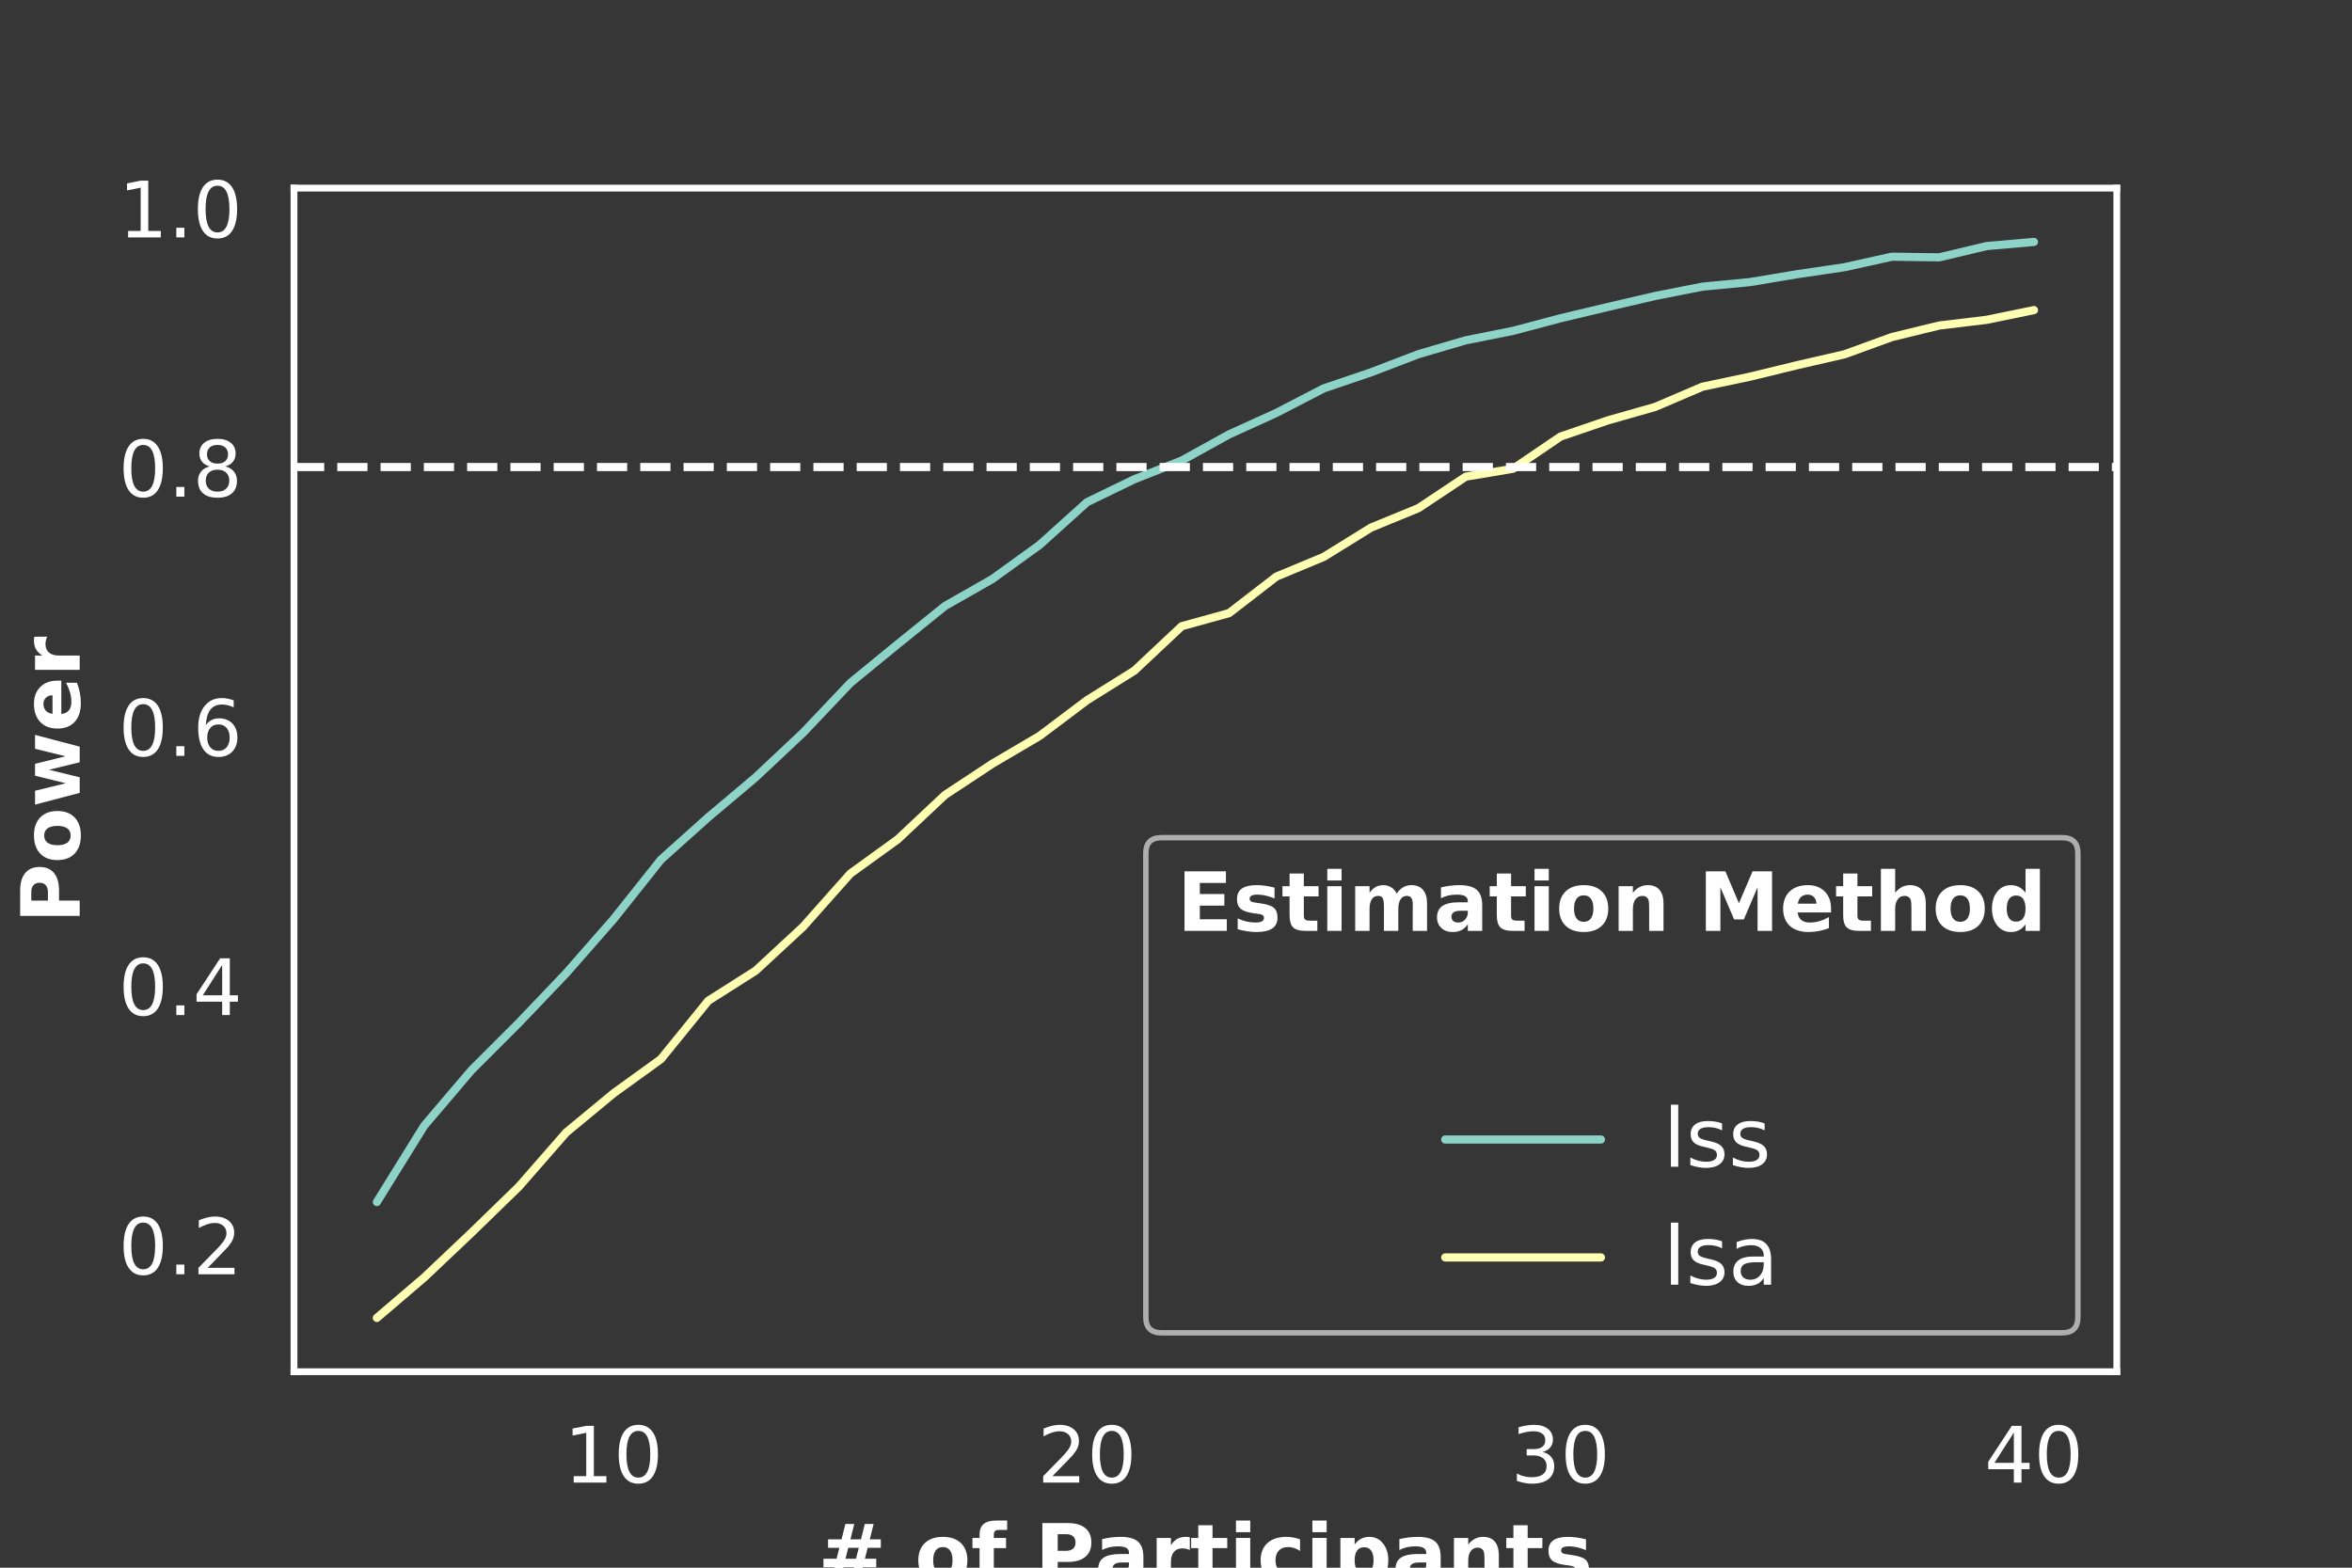
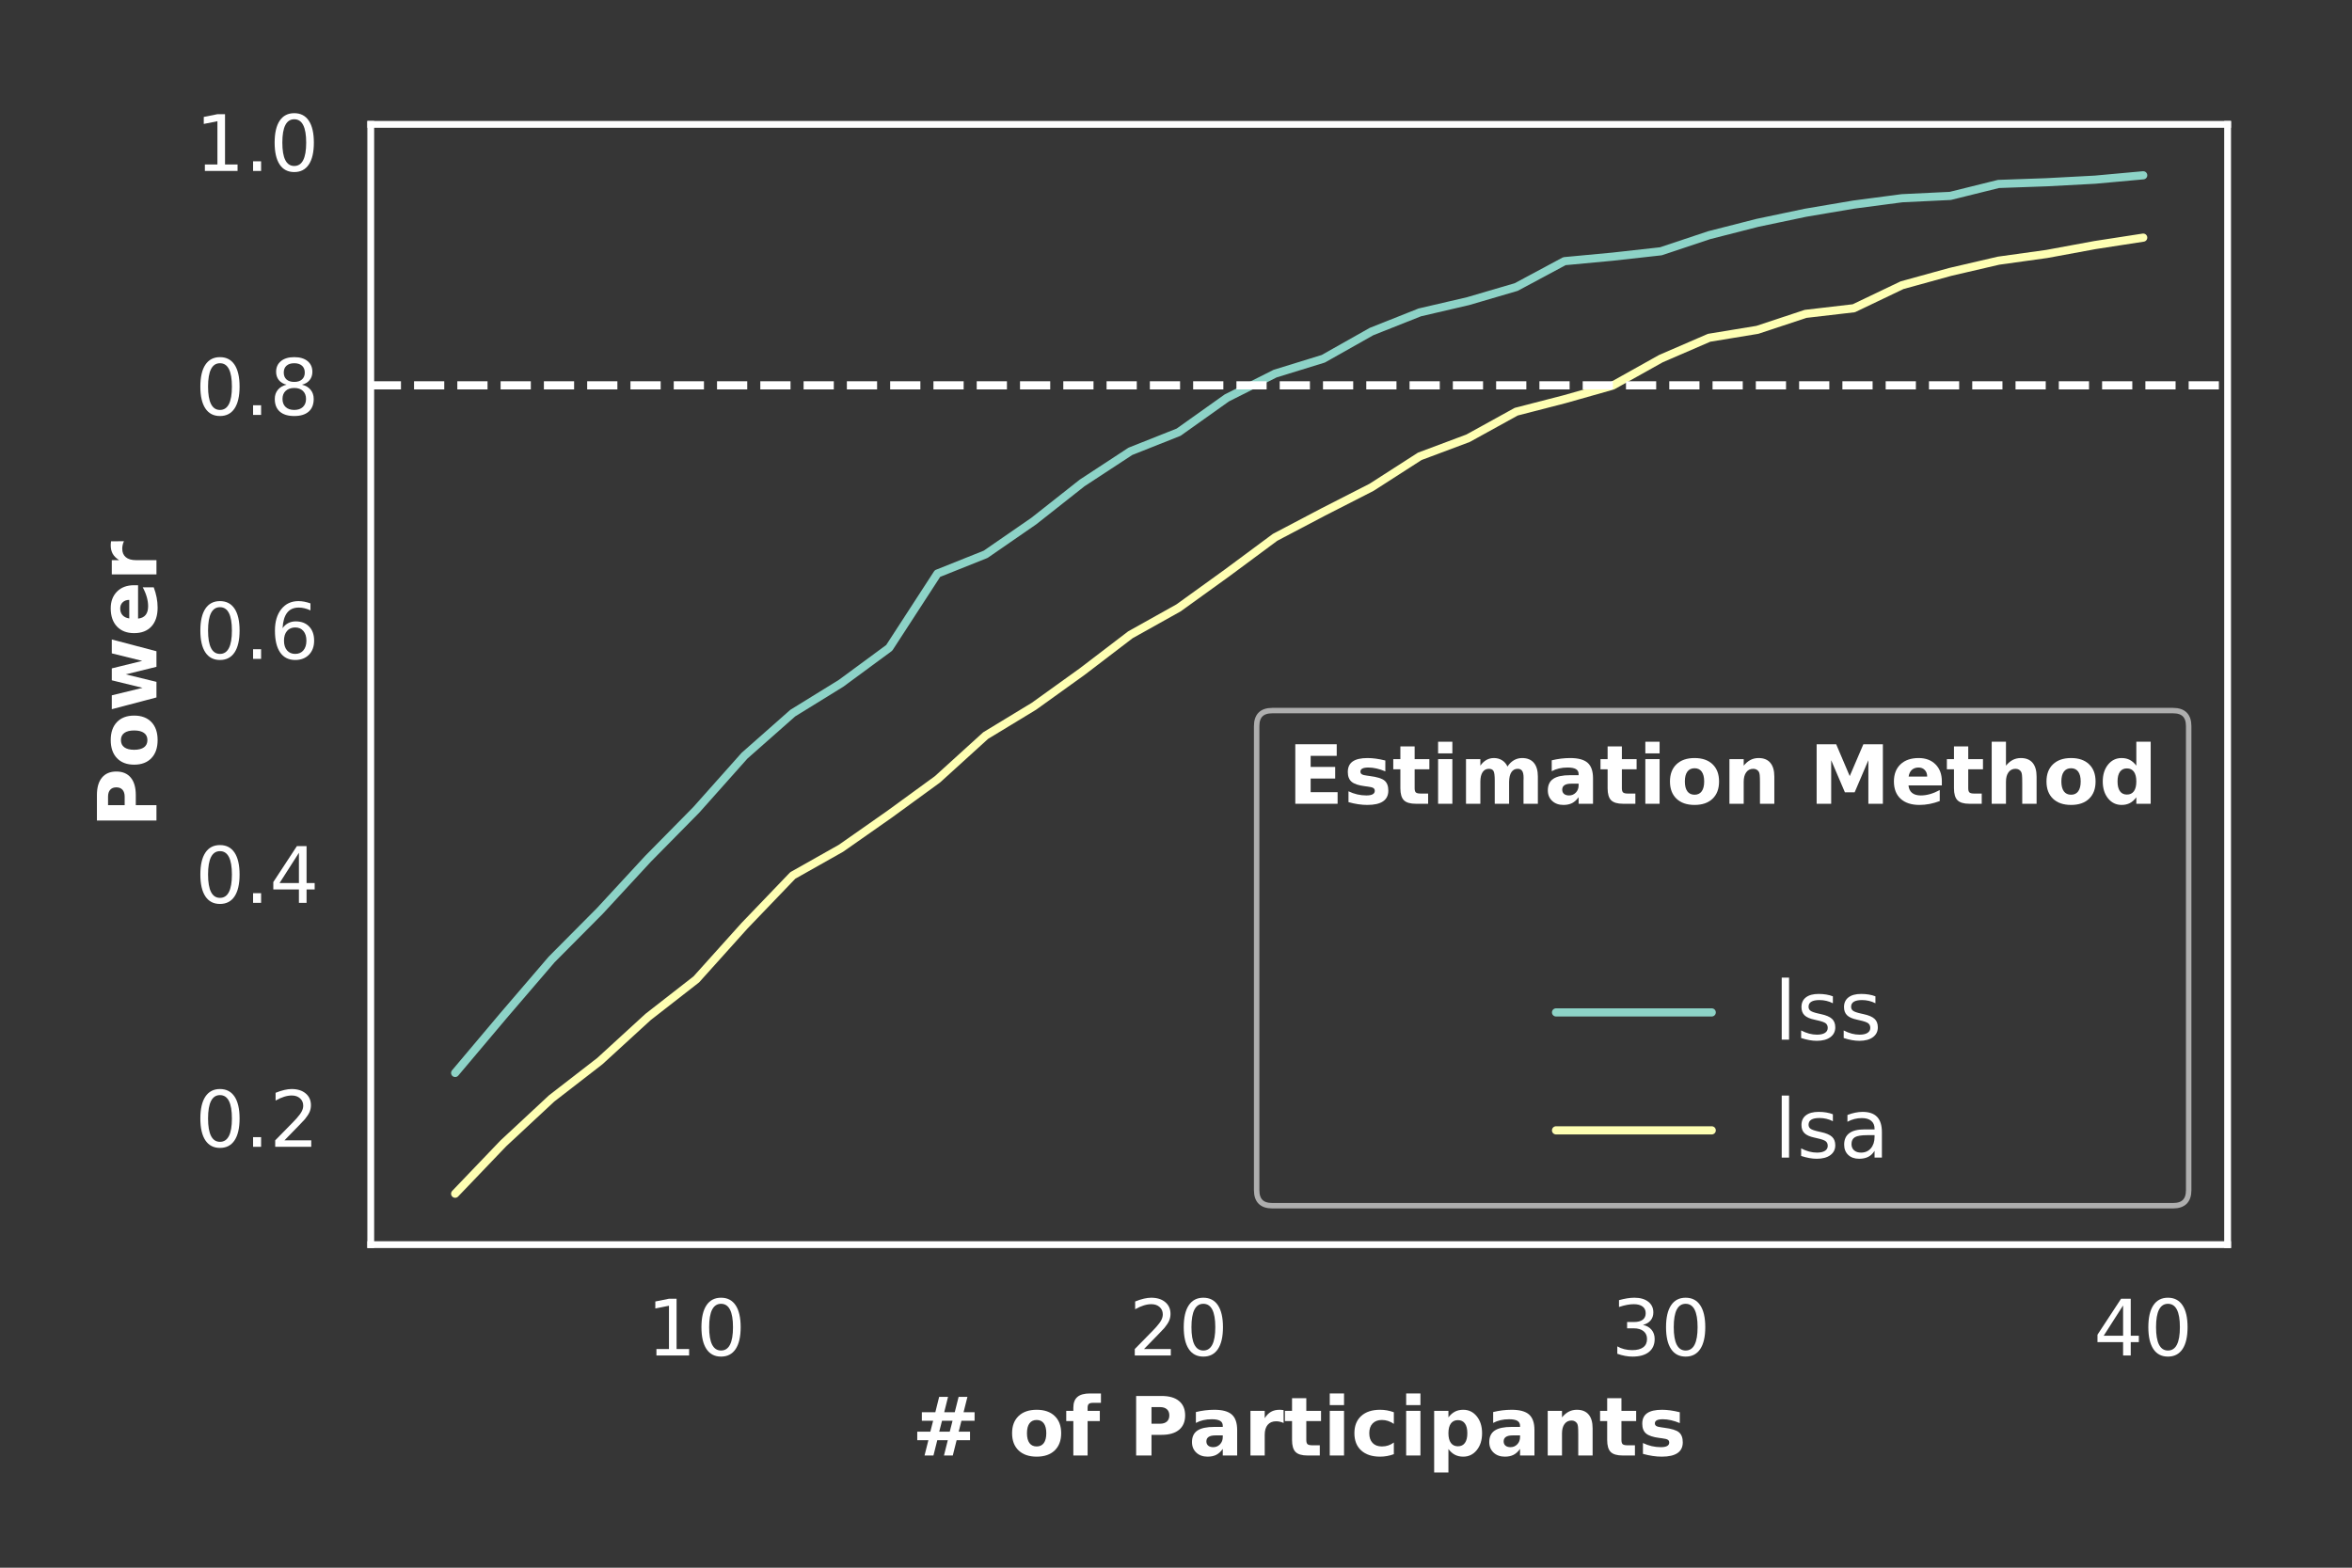
<svg xmlns="http://www.w3.org/2000/svg" xmlns:xlink="http://www.w3.org/1999/xlink" height="288pt" version="1.1" viewBox="0 0 432 288" width="432pt">
  <defs>
    <style type="text/css">
*{stroke-linecap:butt;stroke-linejoin:round;}
  </style>
  </defs>
  <g id="figure_1">
    <g id="patch_1">
      <path d="M 0 288  L 432 288  L 432 0  L 0 0  z " style="fill:#363636;" />
    </g>
    <g id="axes_1">
      <g id="patch_2">
-         <path d="M 54 252  L 388.8 252  L 388.8 34.56  L 54 34.56  z " style="fill:#363636;" />
+         <path d="M 68.098 228.652  L 409.152 228.652  L 409.152 22.848  L 68.098 22.848  z " style="fill:#363636;" />
      </g>
      <g id="matplotlib.axis_1">
        <g id="xtick_1">
          <g id="text_1">
            <defs>
              <path d="M 12.406 8.297  L 28.516 8.297  L 28.516 63.922  L 10.984 60.406  L 10.984 69.391  L 28.422 72.906  L 38.281 72.906  L 38.281 8.297  L 54.391 8.297  L 54.391 0  L 12.406 0  z " id="DejaVuSans-49" />
              <path d="M 31.781 66.406  Q 24.172 66.406 20.328 58.906  Q 16.5 51.422 16.5 36.375  Q 16.5 21.391 20.328 13.891  Q 24.172 6.391 31.781 6.391  Q 39.453 6.391 43.281 13.891  Q 47.125 21.391 47.125 36.375  Q 47.125 51.422 43.281 58.906  Q 39.453 66.406 31.781 66.406  z M 31.781 74.219  Q 44.047 74.219 50.516 64.516  Q 56.984 54.828 56.984 36.375  Q 56.984 17.969 50.516 8.266  Q 44.047 -1.422 31.781 -1.422  Q 19.531 -1.422 13.062 8.266  Q 6.594 17.969 6.594 36.375  Q 6.594 54.828 13.062 64.516  Q 19.531 74.219 31.781 74.219  z " id="DejaVuSans-48" />
            </defs>
-             <g style="fill:#ffffff;" transform="translate(103.6003 272.3658)scale(0.143 -0.143)">
+             <g style="fill:#ffffff;" transform="translate(118.7948 249.0178)scale(0.143 -0.143)">
              <use xlink:href="#DejaVuSans-49" />
              <use x="63.623" xlink:href="#DejaVuSans-48" />
            </g>
          </g>
        </g>
        <g id="xtick_2">
          <g id="text_2">
            <defs>
              <path d="M 19.188 8.297  L 53.609 8.297  L 53.609 0  L 7.328 0  L 7.328 8.297  Q 12.938 14.109 22.625 23.891  Q 32.328 33.688 34.812 36.531  Q 39.547 41.844 41.422 45.531  Q 43.312 49.219 43.312 52.781  Q 43.312 58.594 39.234 62.25  Q 35.156 65.922 28.609 65.922  Q 23.969 65.922 18.812 64.312  Q 13.672 62.703 7.812 59.422  L 7.812 69.391  Q 13.766 71.781 18.938 73  Q 24.125 74.219 28.422 74.219  Q 39.75 74.219 46.484 68.547  Q 53.219 62.891 53.219 53.422  Q 53.219 48.922 51.531 44.891  Q 49.859 40.875 45.406 35.406  Q 44.188 33.984 37.641 27.219  Q 31.109 20.453 19.188 8.297  z " id="DejaVuSans-50" />
            </defs>
-             <g style="fill:#ffffff;" transform="translate(190.5614 272.3658)scale(0.143 -0.143)">
+             <g style="fill:#ffffff;" transform="translate(207.3803 249.0178)scale(0.143 -0.143)">
              <use xlink:href="#DejaVuSans-50" />
              <use x="63.623" xlink:href="#DejaVuSans-48" />
            </g>
          </g>
        </g>
        <g id="xtick_3">
          <g id="text_3">
            <defs>
              <path d="M 40.578 39.312  Q 47.656 37.797 51.625 33  Q 55.609 28.219 55.609 21.188  Q 55.609 10.406 48.188 4.484  Q 40.766 -1.422 27.094 -1.422  Q 22.516 -1.422 17.656 -0.516  Q 12.797 0.391 7.625 2.203  L 7.625 11.719  Q 11.719 9.328 16.594 8.109  Q 21.484 6.891 26.812 6.891  Q 36.078 6.891 40.938 10.547  Q 45.797 14.203 45.797 21.188  Q 45.797 27.641 41.281 31.266  Q 36.766 34.906 28.719 34.906  L 20.219 34.906  L 20.219 43.016  L 29.109 43.016  Q 36.375 43.016 40.234 45.922  Q 44.094 48.828 44.094 54.297  Q 44.094 59.906 40.109 62.906  Q 36.141 65.922 28.719 65.922  Q 24.656 65.922 20.016 65.031  Q 15.375 64.156 9.812 62.312  L 9.812 71.094  Q 15.438 72.656 20.344 73.438  Q 25.25 74.219 29.594 74.219  Q 40.828 74.219 47.359 69.109  Q 53.906 64.016 53.906 55.328  Q 53.906 49.266 50.438 45.094  Q 46.969 40.922 40.578 39.312  z " id="DejaVuSans-51" />
            </defs>
-             <g style="fill:#ffffff;" transform="translate(277.5224 272.3658)scale(0.143 -0.143)">
+             <g style="fill:#ffffff;" transform="translate(295.9657 249.0178)scale(0.143 -0.143)">
              <use xlink:href="#DejaVuSans-51" />
              <use x="63.623" xlink:href="#DejaVuSans-48" />
            </g>
          </g>
        </g>
        <g id="xtick_4">
          <g id="text_4">
            <defs>
              <path d="M 37.797 64.312  L 12.891 25.391  L 37.797 25.391  z M 35.203 72.906  L 47.609 72.906  L 47.609 25.391  L 58.016 25.391  L 58.016 17.188  L 47.609 17.188  L 47.609 0  L 37.797 0  L 37.797 17.188  L 4.891 17.188  L 4.891 26.703  z " id="DejaVuSans-52" />
            </defs>
-             <g style="fill:#ffffff;" transform="translate(364.4834 272.3658)scale(0.143 -0.143)">
+             <g style="fill:#ffffff;" transform="translate(384.5512 249.0178)scale(0.143 -0.143)">
              <use xlink:href="#DejaVuSans-52" />
              <use x="63.623" xlink:href="#DejaVuSans-48" />
            </g>
          </g>
        </g>
        <g id="text_5">
          <defs>
            <path d="M 44.484 71.781  L 39.797 52.984  L 52.688 52.984  L 57.422 71.781  L 68.219 71.781  L 63.484 52.984  L 77 52.984  L 77 42.578  L 60.891 42.578  L 57.516 29.203  L 71.391 29.203  L 71.391 18.703  L 54.984 18.703  L 50.297 0  L 39.5 0  L 44.188 18.703  L 31.297 18.703  L 26.609 0  L 15.719 0  L 20.406 18.703  L 6.781 18.703  L 6.781 29.203  L 22.797 29.203  L 26.219 42.578  L 12.406 42.578  L 12.406 52.984  L 28.906 52.984  L 33.594 71.781  z M 50 42.578  L 37.109 42.578  L 33.688 29.203  L 46.578 29.203  z " id="DejaVuSans-Bold-35" />
            <path id="DejaVuSans-Bold-32" />
            <path d="M 34.422 43.5  Q 28.609 43.5 25.562 39.328  Q 22.516 35.156 22.516 27.297  Q 22.516 19.438 25.562 15.25  Q 28.609 11.078 34.422 11.078  Q 40.141 11.078 43.156 15.25  Q 46.188 19.438 46.188 27.297  Q 46.188 35.156 43.156 39.328  Q 40.141 43.5 34.422 43.5  z M 34.422 56  Q 48.531 56 56.469 48.375  Q 64.406 40.766 64.406 27.297  Q 64.406 13.812 56.469 6.188  Q 48.531 -1.422 34.422 -1.422  Q 20.266 -1.422 12.281 6.188  Q 4.297 13.812 4.297 27.297  Q 4.297 40.766 12.281 48.375  Q 20.266 56 34.422 56  z " id="DejaVuSans-Bold-111" />
            <path d="M 44.391 75.984  L 44.391 64.5  L 34.719 64.5  Q 31 64.5 29.531 63.156  Q 28.078 61.812 28.078 58.5  L 28.078 54.688  L 43.016 54.688  L 43.016 42.188  L 28.078 42.188  L 28.078 0  L 10.594 0  L 10.594 42.188  L 1.906 42.188  L 1.906 54.688  L 10.594 54.688  L 10.594 58.5  Q 10.594 67.438 15.578 71.703  Q 20.562 75.984 31 75.984  z " id="DejaVuSans-Bold-102" />
            <path d="M 9.188 72.906  L 40.375 72.906  Q 54.297 72.906 61.734 66.719  Q 69.188 60.547 69.188 49.125  Q 69.188 37.641 61.734 31.469  Q 54.297 25.297 40.375 25.297  L 27.984 25.297  L 27.984 0  L 9.188 0  z M 27.984 59.281  L 27.984 38.922  L 38.375 38.922  Q 43.844 38.922 46.828 41.578  Q 49.812 44.234 49.812 49.125  Q 49.812 54 46.828 56.641  Q 43.844 59.281 38.375 59.281  z " id="DejaVuSans-Bold-80" />
            <path d="M 32.906 24.609  Q 27.438 24.609 24.672 22.75  Q 21.922 20.906 21.922 17.281  Q 21.922 13.969 24.141 12.078  Q 26.375 10.203 30.328 10.203  Q 35.25 10.203 38.625 13.734  Q 42 17.281 42 22.609  L 42 24.609  z M 59.625 31.203  L 59.625 0  L 42 0  L 42 8.109  Q 38.484 3.125 34.078 0.844  Q 29.688 -1.422 23.391 -1.422  Q 14.891 -1.422 9.594 3.531  Q 4.297 8.5 4.297 16.406  Q 4.297 26.031 10.906 30.516  Q 17.531 35.016 31.688 35.016  L 42 35.016  L 42 36.375  Q 42 40.531 38.719 42.453  Q 35.453 44.391 28.516 44.391  Q 22.906 44.391 18.062 43.266  Q 13.234 42.141 9.078 39.891  L 9.078 53.219  Q 14.703 54.594 20.359 55.297  Q 26.031 56 31.688 56  Q 46.484 56 53.047 50.172  Q 59.625 44.344 59.625 31.203  z " id="DejaVuSans-Bold-97" />
            <path d="M 49.031 39.797  Q 46.734 40.875 44.453 41.375  Q 42.188 41.891 39.891 41.891  Q 33.156 41.891 29.516 37.562  Q 25.875 33.25 25.875 25.203  L 25.875 0  L 8.406 0  L 8.406 54.688  L 25.875 54.688  L 25.875 45.703  Q 29.25 51.078 33.609 53.531  Q 37.984 56 44.094 56  Q 44.969 56 45.984 55.922  Q 47.016 55.859 48.969 55.609  z " id="DejaVuSans-Bold-114" />
            <path d="M 27.484 70.219  L 27.484 54.688  L 45.516 54.688  L 45.516 42.188  L 27.484 42.188  L 27.484 19  Q 27.484 15.188 29 13.844  Q 30.516 12.5 35.016 12.5  L 44 12.5  L 44 0  L 29 0  Q 18.656 0 14.328 4.312  Q 10.016 8.641 10.016 19  L 10.016 42.188  L 1.312 42.188  L 1.312 54.688  L 10.016 54.688  L 10.016 70.219  z " id="DejaVuSans-Bold-116" />
            <path d="M 8.406 54.688  L 25.875 54.688  L 25.875 0  L 8.406 0  z M 8.406 75.984  L 25.875 75.984  L 25.875 61.719  L 8.406 61.719  z " id="DejaVuSans-Bold-105" />
            <path d="M 52.594 52.984  L 52.594 38.719  Q 49.031 41.156 45.438 42.328  Q 41.844 43.5 37.984 43.5  Q 30.672 43.5 26.594 39.234  Q 22.516 34.969 22.516 27.297  Q 22.516 19.625 26.594 15.344  Q 30.672 11.078 37.984 11.078  Q 42.094 11.078 45.781 12.297  Q 49.469 13.531 52.594 15.922  L 52.594 1.609  Q 48.484 0.094 44.266 -0.656  Q 40.047 -1.422 35.797 -1.422  Q 21 -1.422 12.641 6.172  Q 4.297 13.766 4.297 27.297  Q 4.297 40.828 12.641 48.406  Q 21 56 35.797 56  Q 40.094 56 44.266 55.25  Q 48.438 54.5 52.594 52.984  z " id="DejaVuSans-Bold-99" />
            <path d="M 25.875 7.906  L 25.875 -20.797  L 8.406 -20.797  L 8.406 54.688  L 25.875 54.688  L 25.875 46.688  Q 29.5 51.469 33.891 53.734  Q 38.281 56 44 56  Q 54.109 56 60.594 47.969  Q 67.094 39.938 67.094 27.297  Q 67.094 14.656 60.594 6.609  Q 54.109 -1.422 44 -1.422  Q 38.281 -1.422 33.891 0.844  Q 29.5 3.125 25.875 7.906  z M 37.5 43.312  Q 31.891 43.312 28.875 39.188  Q 25.875 35.062 25.875 27.297  Q 25.875 19.531 28.875 15.406  Q 31.891 11.281 37.5 11.281  Q 43.109 11.281 46.062 15.375  Q 49.031 19.484 49.031 27.297  Q 49.031 35.109 46.062 39.203  Q 43.109 43.312 37.5 43.312  z " id="DejaVuSans-Bold-112" />
            <path d="M 63.375 33.297  L 63.375 0  L 45.797 0  L 45.797 5.422  L 45.797 25.484  Q 45.797 32.562 45.484 35.25  Q 45.172 37.938 44.391 39.203  Q 43.359 40.922 41.594 41.875  Q 39.844 42.828 37.594 42.828  Q 32.125 42.828 29 38.594  Q 25.875 34.375 25.875 26.906  L 25.875 0  L 8.406 0  L 8.406 54.688  L 25.875 54.688  L 25.875 46.688  Q 29.828 51.469 34.266 53.734  Q 38.719 56 44.094 56  Q 53.562 56 58.469 50.188  Q 63.375 44.391 63.375 33.297  z " id="DejaVuSans-Bold-110" />
            <path d="M 51.125 52.984  L 51.125 39.703  Q 45.516 42.047 40.281 43.219  Q 35.062 44.391 30.422 44.391  Q 25.438 44.391 23.016 43.141  Q 20.609 41.891 20.609 39.312  Q 20.609 37.203 22.438 36.078  Q 24.266 34.969 29 34.422  L 32.078 33.984  Q 45.516 32.281 50.141 28.375  Q 54.781 24.469 54.781 16.109  Q 54.781 7.375 48.328 2.969  Q 41.891 -1.422 29.109 -1.422  Q 23.688 -1.422 17.891 -0.562  Q 12.109 0.297 6 2  L 6 15.281  Q 11.234 12.75 16.719 11.469  Q 22.219 10.203 27.875 10.203  Q 33.016 10.203 35.594 11.609  Q 38.188 13.031 38.188 15.828  Q 38.188 18.172 36.406 19.312  Q 34.625 20.453 29.297 21.094  L 26.219 21.484  Q 14.547 22.953 9.859 26.906  Q 5.172 30.859 5.172 38.922  Q 5.172 47.609 11.125 51.797  Q 17.094 56 29.391 56  Q 34.234 56 39.547 55.266  Q 44.875 54.547 51.125 52.984  z " id="DejaVuSans-Bold-115" />
          </defs>
-           <g style="fill:#ffffff;" transform="translate(150.2332 290.7374)scale(0.15 -0.15)">
+           <g style="fill:#ffffff;" transform="translate(167.4582 267.3894)scale(0.15 -0.15)">
            <use xlink:href="#DejaVuSans-Bold-35" />
            <use x="83.789" xlink:href="#DejaVuSans-Bold-32" />
            <use x="118.604" xlink:href="#DejaVuSans-Bold-111" />
            <use x="187.305" xlink:href="#DejaVuSans-Bold-102" />
            <use x="230.811" xlink:href="#DejaVuSans-Bold-32" />
            <use x="265.625" xlink:href="#DejaVuSans-Bold-80" />
            <use x="338.885" xlink:href="#DejaVuSans-Bold-97" />
            <use x="406.365" xlink:href="#DejaVuSans-Bold-114" />
            <use x="455.682" xlink:href="#DejaVuSans-Bold-116" />
            <use x="503.484" xlink:href="#DejaVuSans-Bold-105" />
            <use x="537.762" xlink:href="#DejaVuSans-Bold-99" />
            <use x="597.039" xlink:href="#DejaVuSans-Bold-105" />
            <use x="631.316" xlink:href="#DejaVuSans-Bold-112" />
            <use x="702.898" xlink:href="#DejaVuSans-Bold-97" />
            <use x="770.379" xlink:href="#DejaVuSans-Bold-110" />
            <use x="841.57" xlink:href="#DejaVuSans-Bold-116" />
            <use x="889.373" xlink:href="#DejaVuSans-Bold-115" />
          </g>
        </g>
      </g>
      <g id="matplotlib.axis_2">
        <g id="ytick_1">
          <g id="text_6">
            <defs>
              <path d="M 10.688 12.406  L 21 12.406  L 21 0  L 10.688 0  z " id="DejaVuSans-46" />
            </defs>
-             <g style="fill:#ffffff;" transform="translate(21.75853 234.0965)scale(0.143 -0.143)">
+             <g style="fill:#ffffff;" transform="translate(35.85653 210.6796)scale(0.143 -0.143)">
              <use xlink:href="#DejaVuSans-48" />
              <use x="63.623" xlink:href="#DejaVuSans-46" />
              <use x="95.41" xlink:href="#DejaVuSans-50" />
            </g>
          </g>
        </g>
        <g id="ytick_2">
          <g id="text_7">
-             <g style="fill:#ffffff;" transform="translate(21.75853 186.4759)scale(0.143 -0.143)">
+             <g style="fill:#ffffff;" transform="translate(35.85653 165.8611)scale(0.143 -0.143)">
              <use xlink:href="#DejaVuSans-48" />
              <use x="63.623" xlink:href="#DejaVuSans-46" />
              <use x="95.41" xlink:href="#DejaVuSans-52" />
            </g>
          </g>
        </g>
        <g id="ytick_3">
          <g id="text_8">
            <defs>
              <path d="M 33.016 40.375  Q 26.375 40.375 22.484 35.828  Q 18.609 31.297 18.609 23.391  Q 18.609 15.531 22.484 10.953  Q 26.375 6.391 33.016 6.391  Q 39.656 6.391 43.531 10.953  Q 47.406 15.531 47.406 23.391  Q 47.406 31.297 43.531 35.828  Q 39.656 40.375 33.016 40.375  z M 52.594 71.297  L 52.594 62.312  Q 48.875 64.062 45.094 64.984  Q 41.312 65.922 37.594 65.922  Q 27.828 65.922 22.672 59.328  Q 17.531 52.734 16.797 39.406  Q 19.672 43.656 24.016 45.922  Q 28.375 48.188 33.594 48.188  Q 44.578 48.188 50.953 41.516  Q 57.328 34.859 57.328 23.391  Q 57.328 12.156 50.688 5.359  Q 44.047 -1.422 33.016 -1.422  Q 20.359 -1.422 13.672 8.266  Q 6.984 17.969 6.984 36.375  Q 6.984 53.656 15.188 63.938  Q 23.391 74.219 37.203 74.219  Q 40.922 74.219 44.703 73.484  Q 48.484 72.75 52.594 71.297  z " id="DejaVuSans-54" />
            </defs>
-             <g style="fill:#ffffff;" transform="translate(21.75853 138.8554)scale(0.143 -0.143)">
+             <g style="fill:#ffffff;" transform="translate(35.85653 121.0427)scale(0.143 -0.143)">
              <use xlink:href="#DejaVuSans-48" />
              <use x="63.623" xlink:href="#DejaVuSans-46" />
              <use x="95.41" xlink:href="#DejaVuSans-54" />
            </g>
          </g>
        </g>
        <g id="ytick_4">
          <g id="text_9">
            <defs>
              <path d="M 31.781 34.625  Q 24.75 34.625 20.719 30.859  Q 16.703 27.094 16.703 20.516  Q 16.703 13.922 20.719 10.156  Q 24.75 6.391 31.781 6.391  Q 38.812 6.391 42.859 10.172  Q 46.922 13.969 46.922 20.516  Q 46.922 27.094 42.891 30.859  Q 38.875 34.625 31.781 34.625  z M 21.922 38.812  Q 15.578 40.375 12.031 44.719  Q 8.5 49.078 8.5 55.328  Q 8.5 64.062 14.719 69.141  Q 20.953 74.219 31.781 74.219  Q 42.672 74.219 48.875 69.141  Q 55.078 64.062 55.078 55.328  Q 55.078 49.078 51.531 44.719  Q 48 40.375 41.703 38.812  Q 48.828 37.156 52.797 32.312  Q 56.781 27.484 56.781 20.516  Q 56.781 9.906 50.312 4.234  Q 43.844 -1.422 31.781 -1.422  Q 19.734 -1.422 13.25 4.234  Q 6.781 9.906 6.781 20.516  Q 6.781 27.484 10.781 32.312  Q 14.797 37.156 21.922 38.812  z M 18.312 54.391  Q 18.312 48.734 21.844 45.562  Q 25.391 42.391 31.781 42.391  Q 38.141 42.391 41.719 45.562  Q 45.312 48.734 45.312 54.391  Q 45.312 60.062 41.719 63.234  Q 38.141 66.406 31.781 66.406  Q 25.391 66.406 21.844 63.234  Q 18.312 60.062 18.312 54.391  z " id="DejaVuSans-56" />
            </defs>
-             <g style="fill:#ffffff;" transform="translate(21.75853 91.23493)scale(0.143 -0.143)">
+             <g style="fill:#ffffff;" transform="translate(35.85653 76.22428)scale(0.143 -0.143)">
              <use xlink:href="#DejaVuSans-48" />
              <use x="63.623" xlink:href="#DejaVuSans-46" />
              <use x="95.41" xlink:href="#DejaVuSans-56" />
            </g>
          </g>
        </g>
        <g id="ytick_5">
          <g id="text_10">
-             <g style="fill:#ffffff;" transform="translate(21.75853 43.61442)scale(0.143 -0.143)">
+             <g style="fill:#ffffff;" transform="translate(35.85653 31.40585)scale(0.143 -0.143)">
              <use xlink:href="#DejaVuSans-49" />
              <use x="63.623" xlink:href="#DejaVuSans-46" />
              <use x="95.41" xlink:href="#DejaVuSans-48" />
            </g>
          </g>
        </g>
        <g id="text_11">
          <defs>
            <path d="M 3.516 54.688  L 20.516 54.688  L 29.688 17  L 38.922 54.688  L 53.516 54.688  L 62.703 17.391  L 71.922 54.688  L 88.922 54.688  L 74.516 0  L 55.422 0  L 46.188 37.594  L 37.016 0  L 17.922 0  z " id="DejaVuSans-Bold-119" />
            <path d="M 62.984 27.484  L 62.984 22.516  L 22.125 22.516  Q 22.75 16.359 26.562 13.281  Q 30.375 10.203 37.203 10.203  Q 42.719 10.203 48.5 11.844  Q 54.297 13.484 60.406 16.797  L 60.406 3.328  Q 54.203 0.984 48 -0.219  Q 41.797 -1.422 35.594 -1.422  Q 20.75 -1.422 12.516 6.125  Q 4.297 13.672 4.297 27.297  Q 4.297 40.672 12.375 48.328  Q 20.453 56 34.625 56  Q 47.516 56 55.25 48.234  Q 62.984 40.484 62.984 27.484  z M 45.016 33.297  Q 45.016 38.281 42.109 41.328  Q 39.203 44.391 34.516 44.391  Q 29.438 44.391 26.266 41.531  Q 23.094 38.672 22.312 33.297  z " id="DejaVuSans-Bold-101" />
          </defs>
-           <g style="fill:#ffffff;" transform="translate(14.639 169.6448)rotate(-90)scale(0.15 -0.15)">
+           <g style="fill:#ffffff;" transform="translate(28.737 152.1148)rotate(-90)scale(0.15 -0.15)">
            <use xlink:href="#DejaVuSans-Bold-80" />
            <use x="73.291" xlink:href="#DejaVuSans-Bold-111" />
            <use x="141.992" xlink:href="#DejaVuSans-Bold-119" />
            <use x="234.375" xlink:href="#DejaVuSans-Bold-101" />
            <use x="302.197" xlink:href="#DejaVuSans-Bold-114" />
          </g>
        </g>
      </g>
      <g id="line2d_1">
-         <path clip-path="url(#p9aadd50a76)" d="M 69.218 220.83  L 77.914 206.806  L 86.61 196.591  L 95.306 187.9  L 104.003 178.781  L 112.699 168.852  L 121.395 157.923  L 130.091 150.137  L 138.787 142.804  L 147.483 134.637  L 156.179 125.47  L 164.875 118.351  L 173.571 111.327  L 182.268 106.374  L 190.964 100.088  L 199.66 92.255  L 208.356 88.04  L 217.052 84.612  L 225.748 79.802  L 234.444 75.849  L 243.14 71.349  L 251.836 68.397  L 260.532 65.063  L 269.229 62.516  L 277.925 60.777  L 286.621 58.468  L 295.317 56.396  L 304.013 54.373  L 312.709 52.658  L 321.405 51.825  L 330.101 50.372  L 338.797 49.087  L 347.494 47.158  L 356.19 47.277  L 364.886 45.206  L 373.582 44.444  " style="fill:none;stroke:#8dd3c7;stroke-linecap:round;stroke-width:1.5;" />
+         <path clip-path="url(#p2ce9f7e640)" d="M 83.6 197.112  L 92.459 186.602  L 101.318 176.272  L 110.176 167.353  L 119.035 157.762  L 127.893 148.775  L 136.752 138.826  L 145.61 131.005  L 154.469 125.537  L 163.327 119.016  L 172.186 105.369  L 181.044 101.828  L 189.903 95.71  L 198.762 88.719  L 207.62 82.915  L 216.479 79.397  L 225.337 73.1  L 234.196 68.64  L 243.054 65.906  L 251.913 60.909  L 260.771 57.391  L 269.63 55.329  L 278.488 52.73  L 287.347 47.979  L 296.206 47.15  L 305.064 46.164  L 313.923 43.206  L 322.781 40.942  L 331.64 39.082  L 340.498 37.581  L 349.357 36.416  L 358.215 35.99  L 367.074 33.794  L 375.932 33.48  L 384.791 33.009  L 393.65 32.203  " style="fill:none;stroke:#8dd3c7;stroke-linecap:round;stroke-width:1.5;" />
      </g>
      <g id="line2d_2">
-         <path clip-path="url(#p9aadd50a76)" d="M 69.218 242.116  L 77.914 234.688  L 86.61 226.449  L 95.306 217.997  L 104.003 208.044  L 112.699 200.853  L 121.395 194.567  L 130.091 183.853  L 138.787 178.329  L 147.483 170.281  L 156.179 160.495  L 164.875 154.209  L 173.571 146.042  L 182.268 140.304  L 190.964 135.185  L 199.66 128.637  L 208.356 123.208  L 217.052 115.041  L 225.748 112.636  L 234.444 105.922  L 243.14 102.303  L 251.836 96.921  L 260.532 93.35  L 269.229 87.564  L 277.925 86.112  L 286.621 80.207  L 295.317 77.23  L 304.013 74.754  L 312.709 71.04  L 321.405 69.206  L 330.101 67.087  L 338.797 65.087  L 347.494 61.92  L 356.19 59.801  L 364.886 58.754  L 373.582 56.968  " style="fill:none;stroke:#feffb3;stroke-linecap:round;stroke-width:1.5;" />
+         <path clip-path="url(#p2ce9f7e640)" d="M 83.6 219.297  L 92.459 210.042  L 101.318 201.796  L 110.176 194.938  L 119.035 186.826  L 127.893 179.924  L 136.752 170.064  L 145.61 160.832  L 154.469 155.834  L 163.327 149.627  L 172.186 143.173  L 181.044 135.128  L 189.903 129.75  L 198.762 123.386  L 207.62 116.618  L 216.479 111.666  L 225.337 105.279  L 234.196 98.713  L 243.054 94.052  L 251.913 89.526  L 260.771 83.834  L 269.63 80.517  L 278.488 75.632  L 287.347 73.346  L 296.206 70.836  L 305.064 65.884  L 313.923 62.052  L 322.781 60.595  L 331.64 57.66  L 340.498 56.629  L 349.357 52.393  L 358.215 49.951  L 367.074 47.889  L 375.932 46.657  L 384.791 45.021  L 393.65 43.654  " style="fill:none;stroke:#feffb3;stroke-linecap:round;stroke-width:1.5;" />
      </g>
      <g id="line2d_3" />
      <g id="line2d_4" />
      <g id="line2d_5" />
      <g id="line2d_6">
-         <path clip-path="url(#p9aadd50a76)" d="M 54 85.802  L 388.8 85.802  " style="fill:none;stroke:#ffffff;stroke-dasharray:5.55,2.4;stroke-dashoffset:0;stroke-width:1.5;" />
+         <path clip-path="url(#p2ce9f7e640)" d="M 68.098 70.791  L 409.152 70.791  " style="fill:none;stroke:#ffffff;stroke-dasharray:5.55,2.4;stroke-dashoffset:0;stroke-width:1.5;" />
      </g>
      <g id="patch_3">
-         <path d="M 54 252  L 54 34.56  " style="fill:none;stroke:#ffffff;stroke-linecap:square;stroke-linejoin:miter;stroke-width:1.25;" />
+         <path d="M 68.098 228.652  L 68.098 22.848  " style="fill:none;stroke:#ffffff;stroke-linecap:square;stroke-linejoin:miter;stroke-width:1.25;" />
      </g>
      <g id="patch_4">
-         <path d="M 388.8 252  L 388.8 34.56  " style="fill:none;stroke:#ffffff;stroke-linecap:square;stroke-linejoin:miter;stroke-width:1.25;" />
+         <path d="M 409.152 228.652  L 409.152 22.848  " style="fill:none;stroke:#ffffff;stroke-linecap:square;stroke-linejoin:miter;stroke-width:1.25;" />
      </g>
      <g id="patch_5">
-         <path d="M 54 252  L 388.8 252  " style="fill:none;stroke:#ffffff;stroke-linecap:square;stroke-linejoin:miter;stroke-width:1.25;" />
+         <path d="M 68.098 228.652  L 409.152 228.652  " style="fill:none;stroke:#ffffff;stroke-linecap:square;stroke-linejoin:miter;stroke-width:1.25;" />
      </g>
      <g id="patch_6">
-         <path d="M 54 34.56  L 388.8 34.56  " style="fill:none;stroke:#ffffff;stroke-linecap:square;stroke-linejoin:miter;stroke-width:1.25;" />
+         <path d="M 68.098 22.848  L 409.152 22.848  " style="fill:none;stroke:#ffffff;stroke-linecap:square;stroke-linejoin:miter;stroke-width:1.25;" />
      </g>
      <g id="legend_1">
        <g id="patch_7">
-           <path d="M 213.322 244.85  L 378.79 244.85  Q 381.65 244.85 381.65 241.99  L 381.65 156.751  Q 381.65 153.891 378.79 153.891  L 213.322 153.891  Q 210.462 153.891 210.462 156.751  L 210.462 241.99  Q 210.462 244.85 213.322 244.85  z " style="fill:#363636;opacity:0.8;stroke:#cccccc;stroke-linejoin:miter;" />
+           <path d="M 233.674 221.502  L 399.142 221.502  Q 402.002 221.502 402.002 218.642  L 402.002 133.403  Q 402.002 130.543 399.142 130.543  L 233.674 130.543  Q 230.814 130.543 230.814 133.403  L 230.814 218.642  Q 230.814 221.502 233.674 221.502  z " style="fill:#363636;opacity:0.8;stroke:#cccccc;stroke-linejoin:miter;" />
        </g>
        <g id="text_12">
          <defs>
            <path d="M 9.188 72.906  L 59.906 72.906  L 59.906 58.688  L 27.984 58.688  L 27.984 45.125  L 58.016 45.125  L 58.016 30.906  L 27.984 30.906  L 27.984 14.203  L 60.984 14.203  L 60.984 0  L 9.188 0  z " id="DejaVuSans-Bold-69" />
            <path d="M 59.078 45.609  Q 62.406 50.688 66.969 53.344  Q 71.531 56 77 56  Q 86.422 56 91.359 50.188  Q 96.297 44.391 96.297 33.297  L 96.297 0  L 78.719 0  L 78.719 28.516  Q 78.766 29.156 78.781 29.828  Q 78.812 30.516 78.812 31.781  Q 78.812 37.594 77.094 40.203  Q 75.391 42.828 71.578 42.828  Q 66.609 42.828 63.891 38.719  Q 61.188 34.625 61.078 26.859  L 61.078 0  L 43.5 0  L 43.5 28.516  Q 43.5 37.594 41.938 40.203  Q 40.375 42.828 36.375 42.828  Q 31.344 42.828 28.609 38.703  Q 25.875 34.578 25.875 26.906  L 25.875 0  L 8.297 0  L 8.297 54.688  L 25.875 54.688  L 25.875 46.688  Q 29.109 51.312 33.281 53.656  Q 37.453 56 42.484 56  Q 48.141 56 52.484 53.266  Q 56.844 50.531 59.078 45.609  z " id="DejaVuSans-Bold-109" />
            <path d="M 9.188 72.906  L 33.109 72.906  L 49.703 33.891  L 66.406 72.906  L 90.281 72.906  L 90.281 0  L 72.516 0  L 72.516 53.328  L 55.719 14.016  L 43.797 14.016  L 27 53.328  L 27 0  L 9.188 0  z " id="DejaVuSans-Bold-77" />
            <path d="M 63.375 33.297  L 63.375 0  L 45.797 0  L 45.797 5.422  L 45.797 25.391  Q 45.797 32.562 45.484 35.25  Q 45.172 37.938 44.391 39.203  Q 43.359 40.922 41.594 41.875  Q 39.844 42.828 37.594 42.828  Q 32.125 42.828 29 38.594  Q 25.875 34.375 25.875 26.906  L 25.875 0  L 8.406 0  L 8.406 75.984  L 25.875 75.984  L 25.875 46.688  Q 29.828 51.469 34.266 53.734  Q 38.719 56 44.094 56  Q 53.562 56 58.469 50.188  Q 63.375 44.391 63.375 33.297  z " id="DejaVuSans-Bold-104" />
            <path d="M 45.609 46.688  L 45.609 75.984  L 63.188 75.984  L 63.188 0  L 45.609 0  L 45.609 7.906  Q 42 3.078 37.641 0.828  Q 33.297 -1.422 27.594 -1.422  Q 17.484 -1.422 10.984 6.609  Q 4.5 14.656 4.5 27.297  Q 4.5 39.938 10.984 47.969  Q 17.484 56 27.594 56  Q 33.25 56 37.625 53.734  Q 42 51.469 45.609 46.688  z M 34.078 11.281  Q 39.703 11.281 42.656 15.375  Q 45.609 19.484 45.609 27.297  Q 45.609 35.109 42.656 39.203  Q 39.703 43.312 34.078 43.312  Q 28.516 43.312 25.562 39.203  Q 22.609 35.109 22.609 27.297  Q 22.609 19.484 25.562 15.375  Q 28.516 11.281 34.078 11.281  z " id="DejaVuSans-Bold-100" />
          </defs>
-           <g style="fill:#ffffff;" transform="translate(216.1823 171.0089)scale(0.15 -0.15)">
+           <g style="fill:#ffffff;" transform="translate(236.5343 147.6609)scale(0.15 -0.15)">
            <use xlink:href="#DejaVuSans-Bold-69" />
            <use x="68.311" xlink:href="#DejaVuSans-Bold-115" />
            <use x="127.832" xlink:href="#DejaVuSans-Bold-116" />
            <use x="175.635" xlink:href="#DejaVuSans-Bold-105" />
            <use x="209.912" xlink:href="#DejaVuSans-Bold-109" />
            <use x="314.111" xlink:href="#DejaVuSans-Bold-97" />
            <use x="381.592" xlink:href="#DejaVuSans-Bold-116" />
            <use x="429.395" xlink:href="#DejaVuSans-Bold-105" />
            <use x="463.672" xlink:href="#DejaVuSans-Bold-111" />
            <use x="532.373" xlink:href="#DejaVuSans-Bold-110" />
            <use x="603.564" xlink:href="#DejaVuSans-Bold-32" />
            <use x="638.379" xlink:href="#DejaVuSans-Bold-77" />
            <use x="737.891" xlink:href="#DejaVuSans-Bold-101" />
            <use x="805.713" xlink:href="#DejaVuSans-Bold-116" />
            <use x="853.516" xlink:href="#DejaVuSans-Bold-104" />
            <use x="924.707" xlink:href="#DejaVuSans-Bold-111" />
            <use x="993.408" xlink:href="#DejaVuSans-Bold-100" />
          </g>
        </g>
        <g id="line2d_7">
-           <path d="M 265.449 187.671  L 294.049 187.671  " style="fill:none;" />
+           <path d="M 285.801 164.323  L 314.401 164.323  " style="fill:none;" />
        </g>
        <g id="line2d_8" />
        <g id="line2d_9">
-           <path d="M 265.449 209.338  L 294.049 209.338  " style="fill:none;stroke:#8dd3c7;stroke-linecap:round;stroke-width:1.5;" />
+           <path d="M 285.801 185.99  L 314.401 185.99  " style="fill:none;stroke:#8dd3c7;stroke-linecap:round;stroke-width:1.5;" />
        </g>
        <g id="line2d_10" />
        <g id="text_13">
          <defs>
            <path d="M 9.422 75.984  L 18.406 75.984  L 18.406 0  L 9.422 0  z " id="DejaVuSans-108" />
            <path d="M 44.281 53.078  L 44.281 44.578  Q 40.484 46.531 36.375 47.5  Q 32.281 48.484 27.875 48.484  Q 21.188 48.484 17.844 46.438  Q 14.5 44.391 14.5 40.281  Q 14.5 37.156 16.891 35.375  Q 19.281 33.594 26.516 31.984  L 29.594 31.297  Q 39.156 29.25 43.188 25.516  Q 47.219 21.781 47.219 15.094  Q 47.219 7.469 41.188 3.016  Q 35.156 -1.422 24.609 -1.422  Q 20.219 -1.422 15.453 -0.562  Q 10.688 0.297 5.422 2  L 5.422 11.281  Q 10.406 8.688 15.234 7.391  Q 20.062 6.109 24.812 6.109  Q 31.156 6.109 34.562 8.281  Q 37.984 10.453 37.984 14.406  Q 37.984 18.062 35.516 20.016  Q 33.062 21.969 24.703 23.781  L 21.578 24.516  Q 13.234 26.266 9.516 29.906  Q 5.812 33.547 5.812 39.891  Q 5.812 47.609 11.281 51.797  Q 16.75 56 26.812 56  Q 31.781 56 36.172 55.266  Q 40.578 54.547 44.281 53.078  z " id="DejaVuSans-115" />
          </defs>
-           <g style="fill:#ffffff;" transform="translate(305.4895 214.3433)scale(0.15 -0.15)">
+           <g style="fill:#ffffff;" transform="translate(325.8415 190.9953)scale(0.15 -0.15)">
            <use xlink:href="#DejaVuSans-108" />
            <use x="27.783" xlink:href="#DejaVuSans-115" />
            <use x="79.883" xlink:href="#DejaVuSans-115" />
          </g>
        </g>
        <g id="line2d_11">
-           <path d="M 265.449 231.005  L 294.049 231.005  " style="fill:none;stroke:#feffb3;stroke-linecap:round;stroke-width:1.5;" />
+           <path d="M 285.801 207.657  L 314.401 207.657  " style="fill:none;stroke:#feffb3;stroke-linecap:round;stroke-width:1.5;" />
        </g>
        <g id="line2d_12" />
        <g id="text_14">
          <defs>
            <path d="M 34.281 27.484  Q 23.391 27.484 19.188 25  Q 14.984 22.516 14.984 16.5  Q 14.984 11.719 18.141 8.906  Q 21.297 6.109 26.703 6.109  Q 34.188 6.109 38.703 11.406  Q 43.219 16.703 43.219 25.484  L 43.219 27.484  z M 52.203 31.203  L 52.203 0  L 43.219 0  L 43.219 8.297  Q 40.141 3.328 35.547 0.953  Q 30.953 -1.422 24.312 -1.422  Q 15.922 -1.422 10.953 3.297  Q 6 8.016 6 15.922  Q 6 25.141 12.172 29.828  Q 18.359 34.516 30.609 34.516  L 43.219 34.516  L 43.219 35.406  Q 43.219 41.609 39.141 45  Q 35.062 48.391 27.688 48.391  Q 23 48.391 18.547 47.266  Q 14.109 46.141 10.016 43.891  L 10.016 52.203  Q 14.938 54.109 19.578 55.047  Q 24.219 56 28.609 56  Q 40.484 56 46.344 49.844  Q 52.203 43.703 52.203 31.203  z " id="DejaVuSans-97" />
          </defs>
-           <g style="fill:#ffffff;" transform="translate(305.4895 236.0105)scale(0.15 -0.15)">
+           <g style="fill:#ffffff;" transform="translate(325.8415 212.6625)scale(0.15 -0.15)">
            <use xlink:href="#DejaVuSans-108" />
            <use x="27.783" xlink:href="#DejaVuSans-115" />
            <use x="79.883" xlink:href="#DejaVuSans-97" />
          </g>
        </g>
      </g>
    </g>
  </g>
  <defs>
-     <clipPath id="p9aadd50a76">
-       <rect height="217.44" width="334.8" x="54" y="34.56" />
+     <clipPath id="p2ce9f7e640">
+       <rect height="205.804" width="341.054" x="68.098" y="22.848" />
    </clipPath>
  </defs>
</svg>
